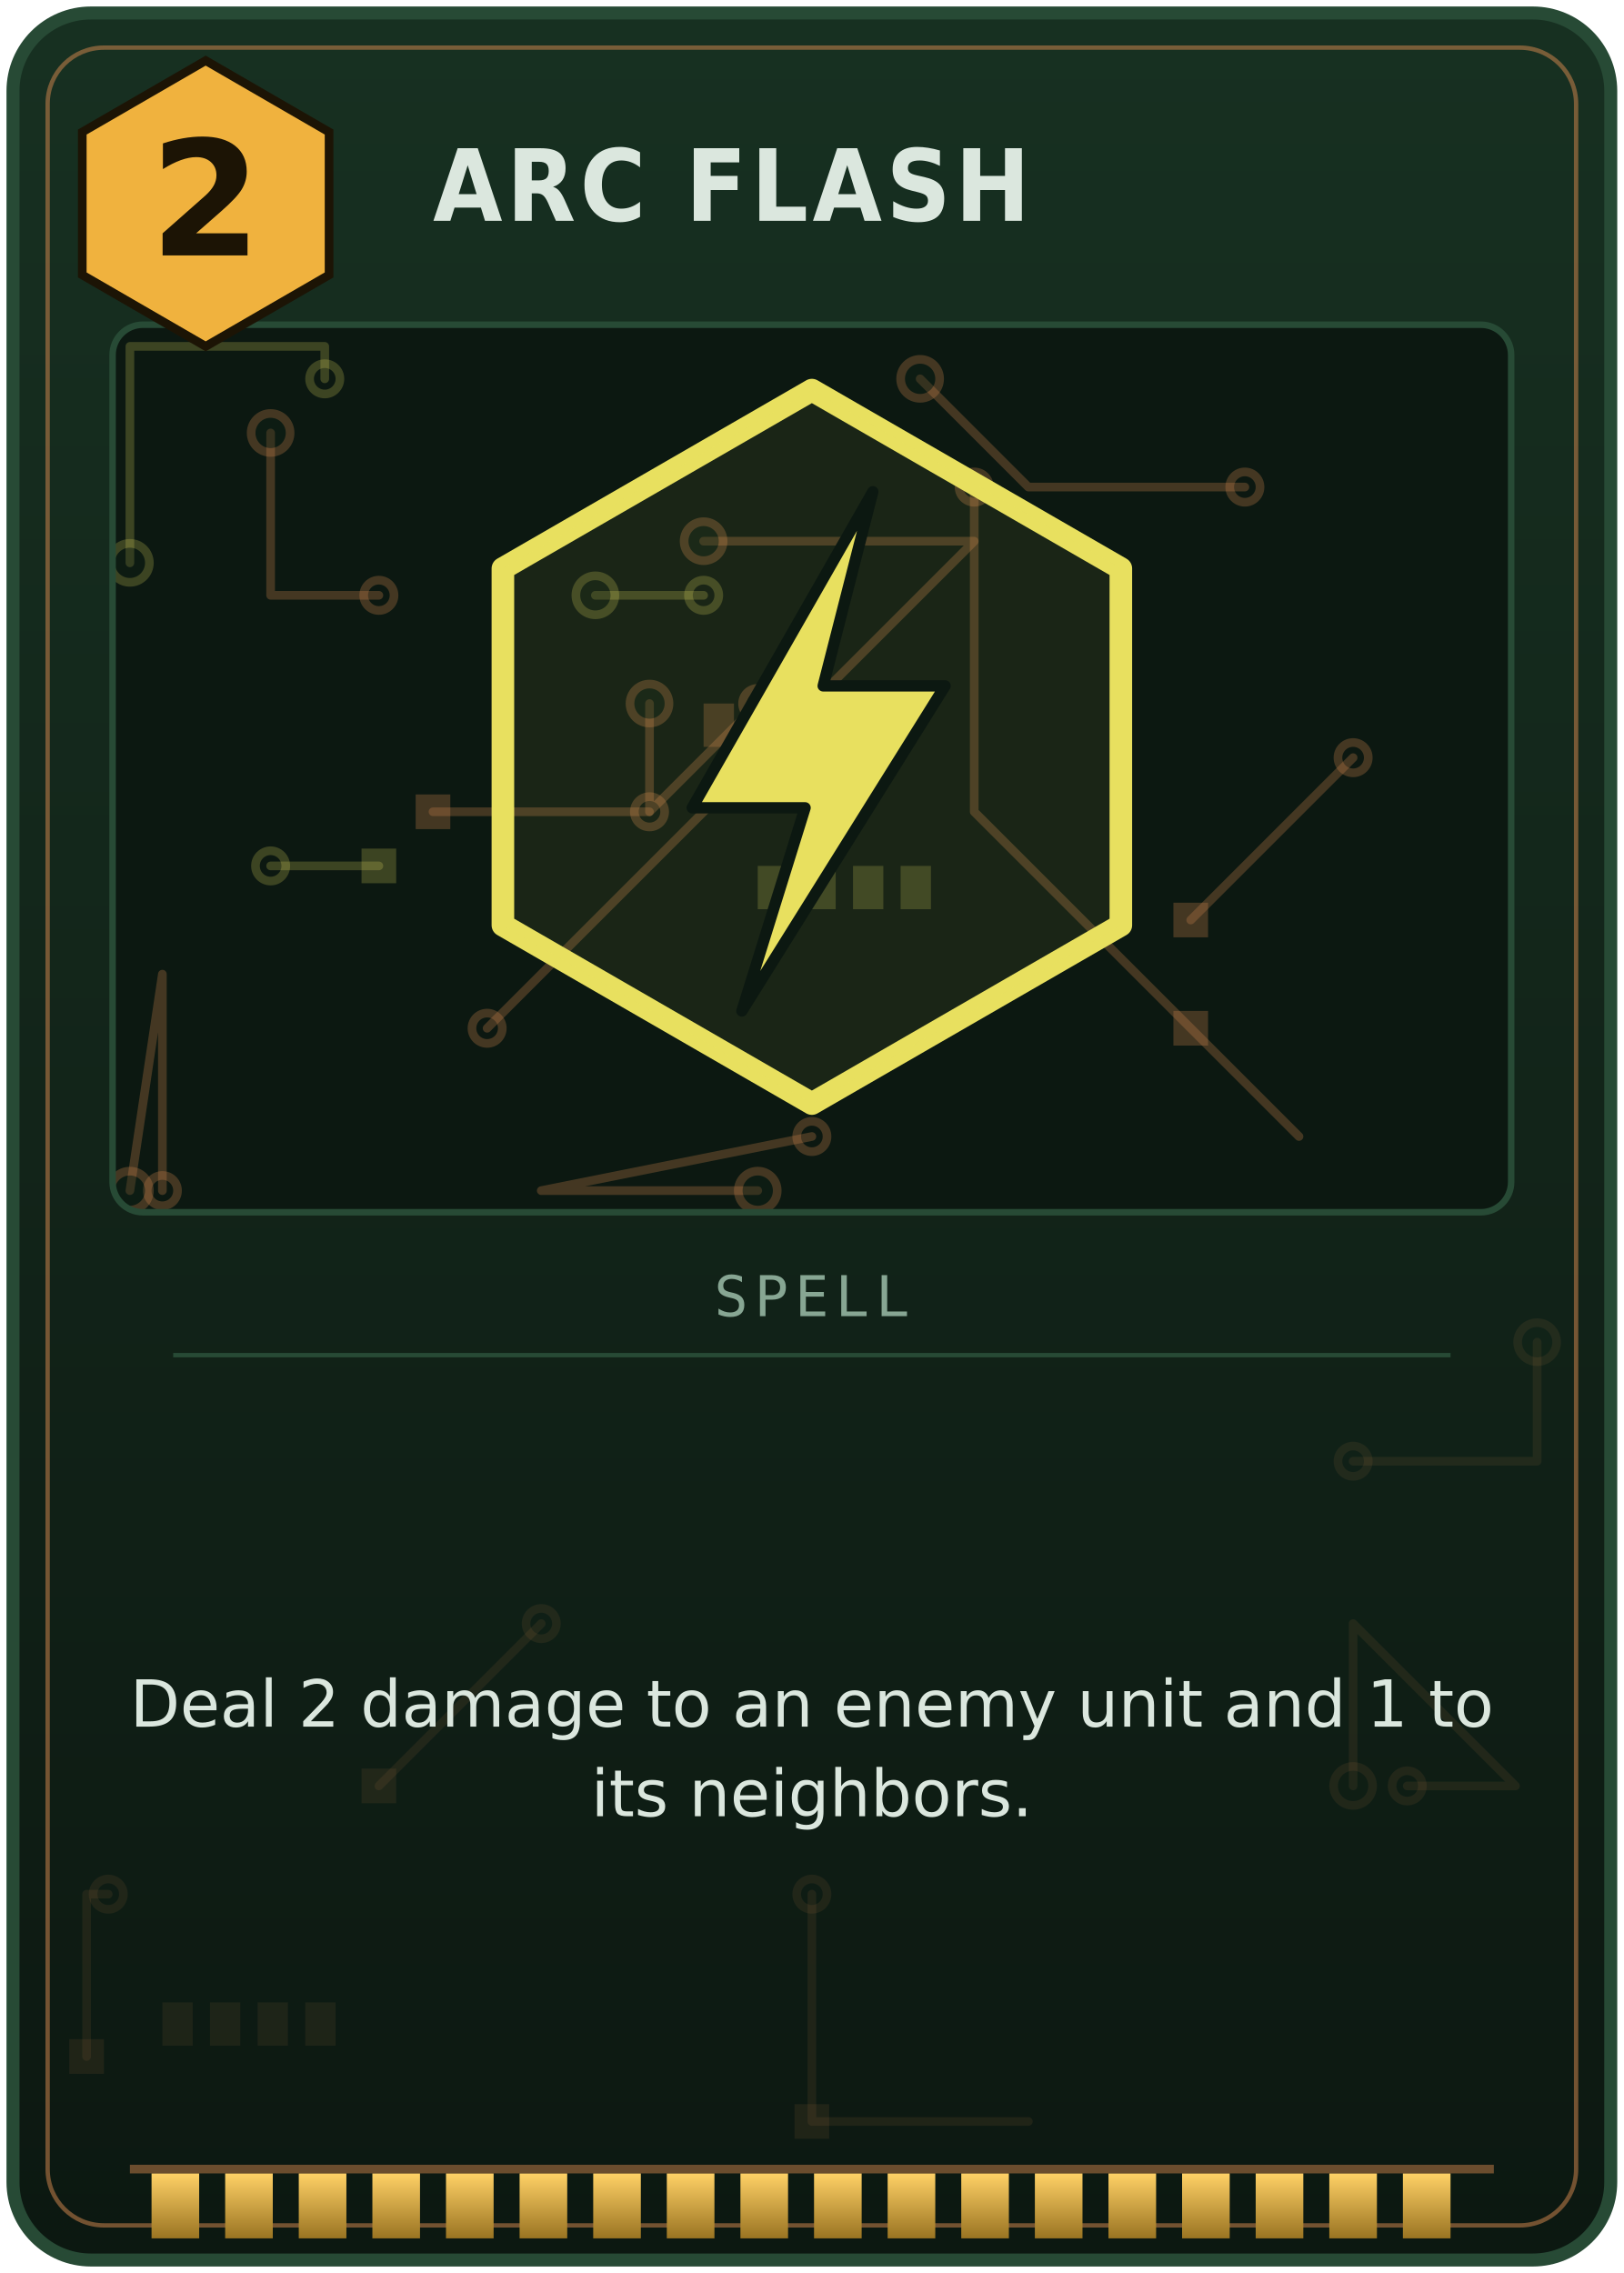
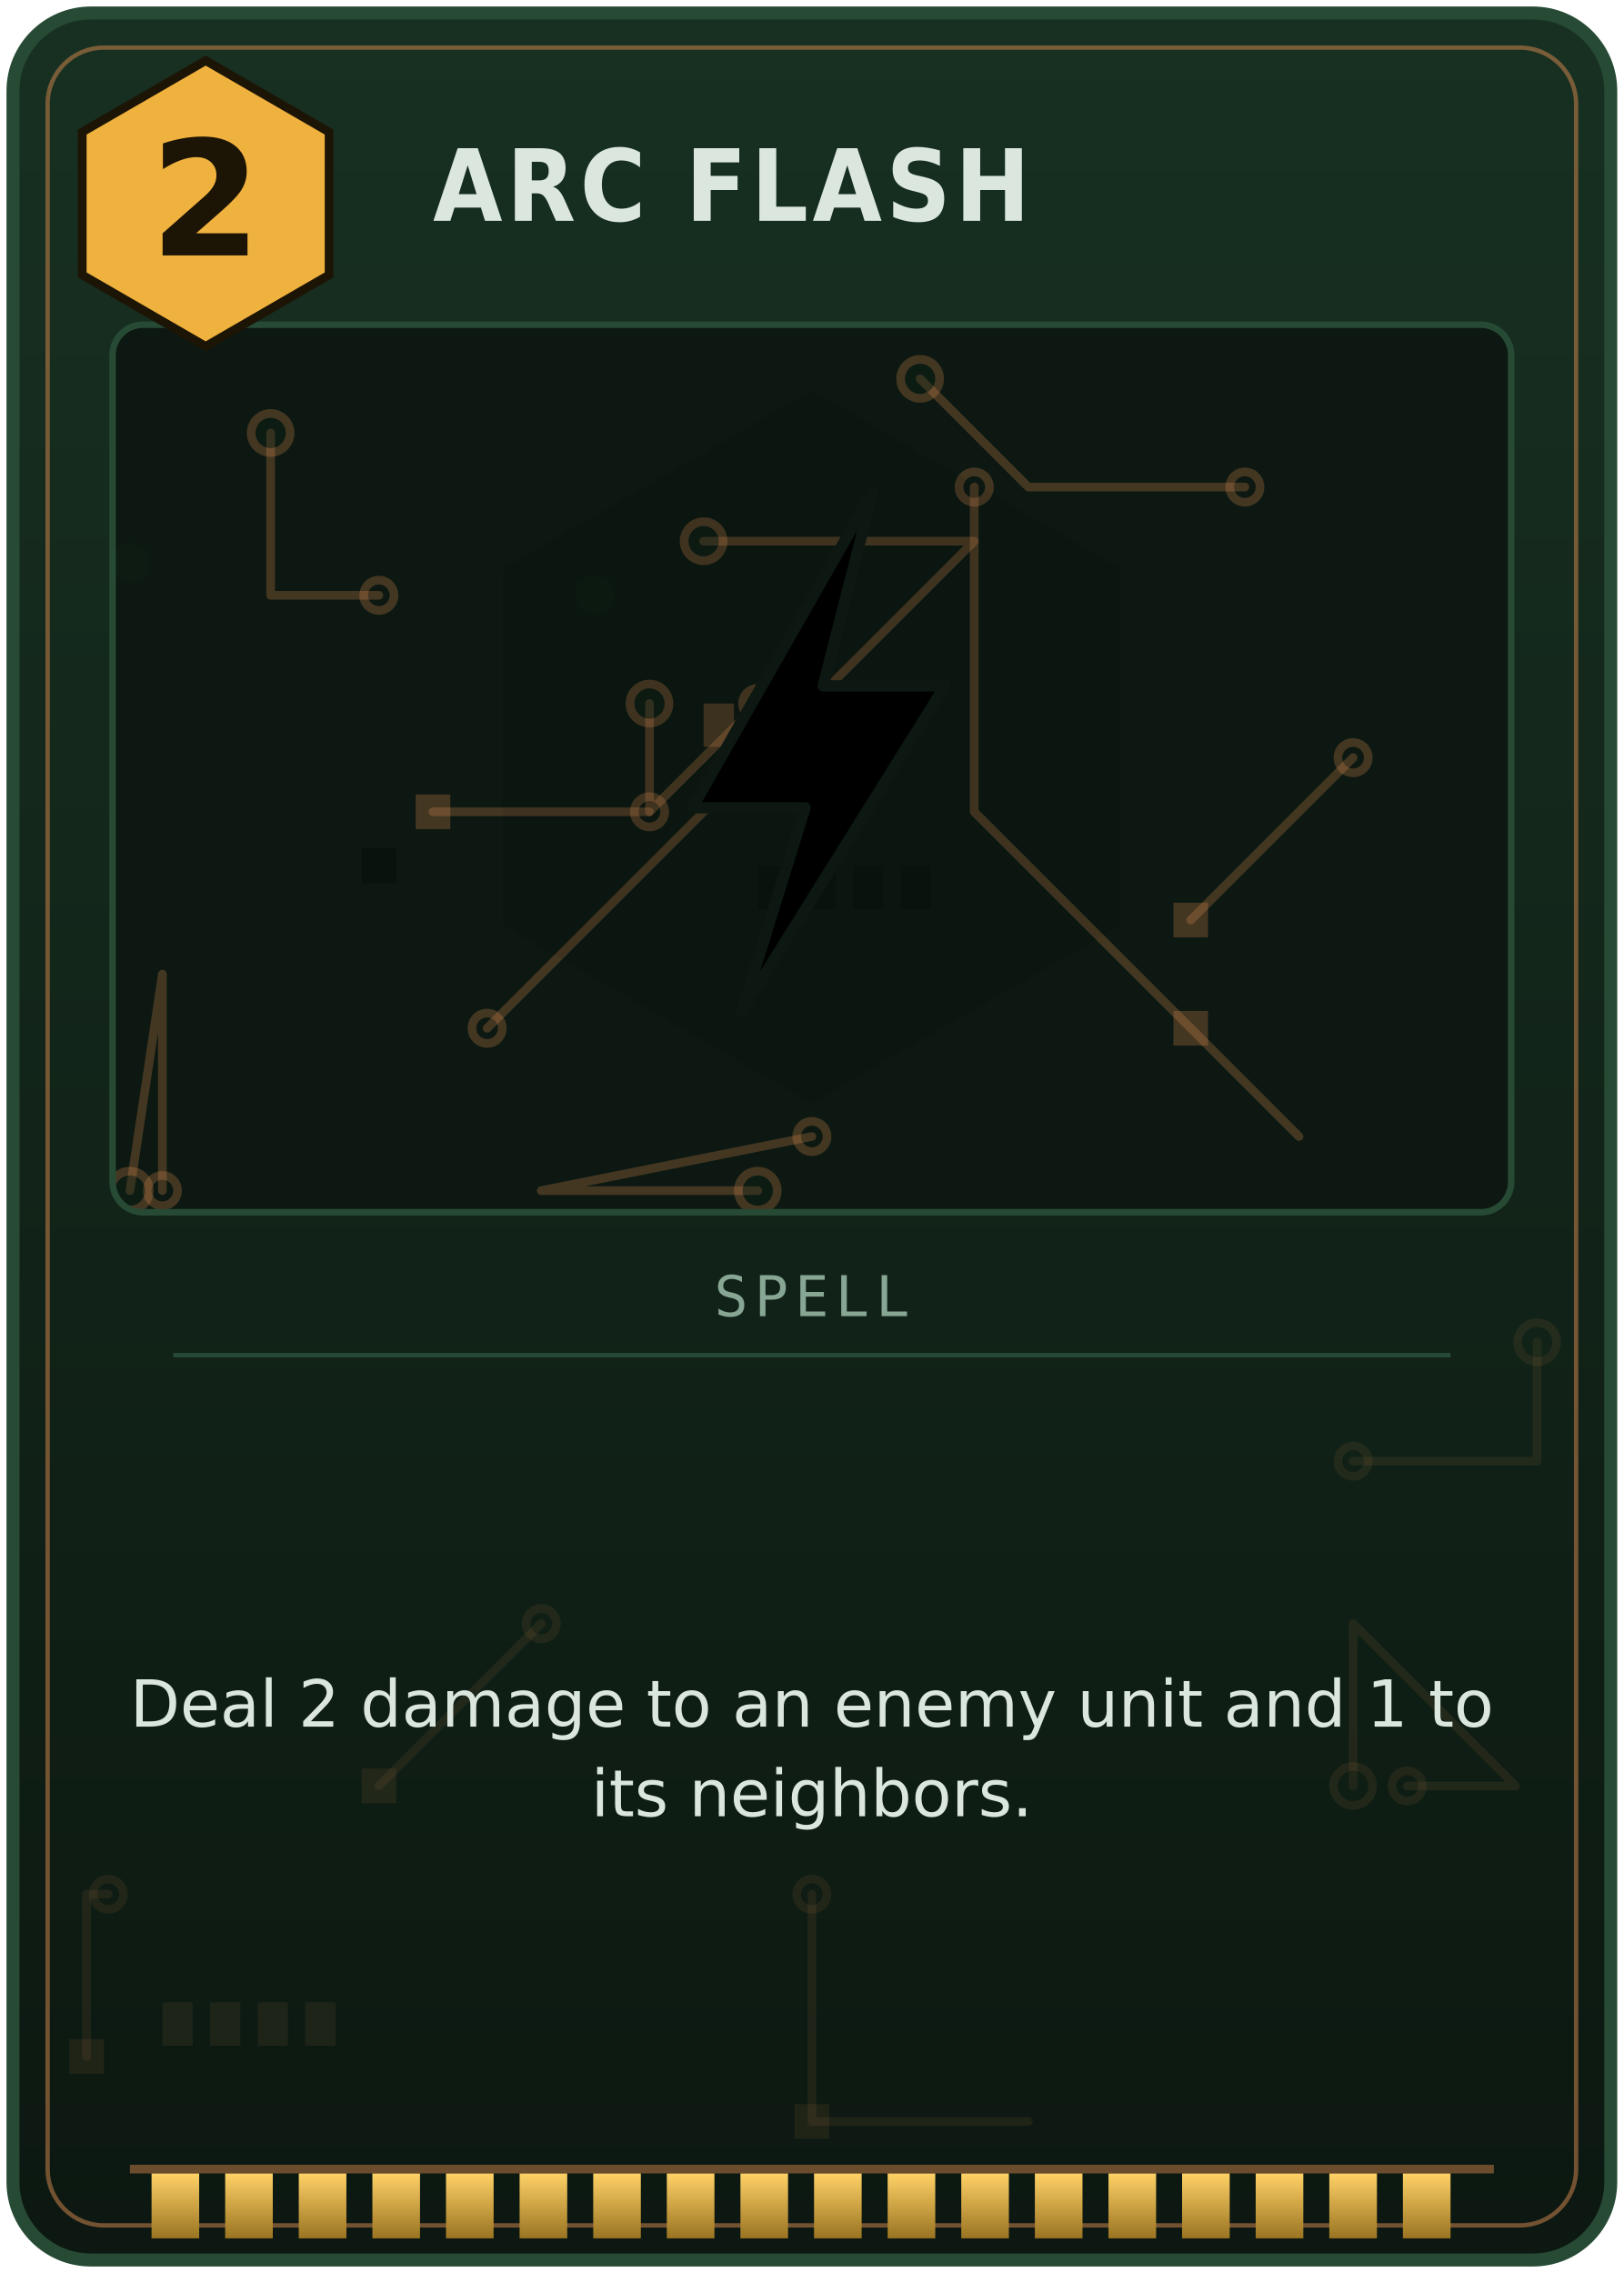
<svg xmlns="http://www.w3.org/2000/svg" width="750" height="1050" viewBox="0 0 750 1050">
  <defs>
    <linearGradient id="bggrad" x1="0" y1="0" x2="0" y2="1">
      <stop offset="0" stop-color="#173021" />
      <stop offset="0.5" stop-color="#122419" />
      <stop offset="1" stop-color="#0c1811" />
    </linearGradient>
    <linearGradient id="guldgrad" x1="0" y1="0" x2="0" y2="1">
      <stop offset="0" stop-color="#ffd166" />
      <stop offset="1" stop-color="#9a7422" />
    </linearGradient>
    <clipPath id="artclip">
      <rect x="52" y="150" width="646" height="410" rx="14" />
    </clipPath>
  </defs>
  <rect x="6" y="6" width="738" height="1038" rx="36" fill="url(#bggrad)" stroke="#274a35" stroke-width="6" />
  <rect x="22" y="22" width="706" height="1006" rx="26" fill="none" stroke="#c9814a" stroke-width="2" opacity="0.55" />
  <circle cx="625" cy="675" r="7" fill="none" stroke="#c9814a" stroke-width="4" opacity="0.1" />
  <path d="M 625 675 L 710 675 L 710 620 L 710 620" fill="none" stroke="#c9814a" stroke-width="4" stroke-linecap="round" stroke-linejoin="round" opacity="0.1" />
  <circle cx="710" cy="620" r="9" fill="#122419" stroke="#c9814a" stroke-width="4" opacity="0.1" />
  <circle cx="375" cy="875" r="7" fill="none" stroke="#c9814a" stroke-width="4" opacity="0.1" />
  <path d="M 375 875 L 375 980 L 475 980 L 375 980" fill="none" stroke="#c9814a" stroke-width="4" stroke-linecap="round" stroke-linejoin="round" opacity="0.1" />
  <rect x="367" y="972" width="16" height="16" fill="#c9814a" opacity="0.1" />
  <circle cx="250" cy="750" r="7" fill="none" stroke="#c9814a" stroke-width="4" opacity="0.1" />
  <path d="M 250 750 L 175 825" fill="none" stroke="#c9814a" stroke-width="4" stroke-linecap="round" stroke-linejoin="round" opacity="0.1" />
  <rect x="167" y="817" width="16" height="16" fill="#c9814a" opacity="0.1" />
  <circle cx="50" cy="875" r="7" fill="none" stroke="#c9814a" stroke-width="4" opacity="0.1" />
  <path d="M 50 875 L 40 875 L 40 950" fill="none" stroke="#c9814a" stroke-width="4" stroke-linecap="round" stroke-linejoin="round" opacity="0.1" />
  <rect x="32" y="942" width="16" height="16" fill="#c9814a" opacity="0.1" />
  <circle cx="650" cy="825" r="7" fill="none" stroke="#c9814a" stroke-width="4" opacity="0.1" />
  <path d="M 650 825 L 700 825 L 625 750 L 625 825" fill="none" stroke="#c9814a" stroke-width="4" stroke-linecap="round" stroke-linejoin="round" opacity="0.1" />
  <circle cx="625" cy="825" r="9" fill="#122419" stroke="#c9814a" stroke-width="4" opacity="0.1" />
  <rect x="75" y="925" width="14" height="20" fill="#c9814a" opacity="0.09" />
  <rect x="97" y="925" width="14" height="20" fill="#c9814a" opacity="0.09" />
  <rect x="119" y="925" width="14" height="20" fill="#c9814a" opacity="0.09" />
  <rect x="141" y="925" width="14" height="20" fill="#c9814a" opacity="0.09" />
  <g clip-path="url(#artclip)">
    <rect x="52" y="150" width="646" height="410" fill="#0c1811" />
    <circle cx="450" cy="225" r="7" fill="none" stroke="#c9814a" stroke-width="4" opacity="0.3" />
    <path d="M 450 225 L 450 375 L 600 525 L 550 475" fill="none" stroke="#c9814a" stroke-width="4" stroke-linecap="round" stroke-linejoin="round" opacity="0.3" />
    <rect x="542" y="467" width="16" height="16" fill="#c9814a" opacity="0.3" />
    <circle cx="225" cy="475" r="7" fill="none" stroke="#c9814a" stroke-width="4" opacity="0.3" />
    <path d="M 225 475 L 325 375 L 450 250 L 325 250" fill="none" stroke="#c9814a" stroke-width="4" stroke-linecap="round" stroke-linejoin="round" opacity="0.3" />
    <circle cx="325" cy="250" r="9" fill="#122419" stroke="#c9814a" stroke-width="4" opacity="0.3" />
    <circle cx="575" cy="225" r="7" fill="none" stroke="#c9814a" stroke-width="4" opacity="0.3" />
    <path d="M 575 225 L 475 225 L 425 175" fill="none" stroke="#c9814a" stroke-width="4" stroke-linecap="round" stroke-linejoin="round" opacity="0.3" />
    <circle cx="425" cy="175" r="9" fill="#122419" stroke="#c9814a" stroke-width="4" opacity="0.3" />
    <circle cx="350" cy="325" r="7" fill="none" stroke="#c9814a" stroke-width="4" opacity="0.3" />
    <path d="M 350 325 L 300 375 L 300 325" fill="none" stroke="#c9814a" stroke-width="4" stroke-linecap="round" stroke-linejoin="round" opacity="0.3" />
    <circle cx="300" cy="325" r="9" fill="#122419" stroke="#c9814a" stroke-width="4" opacity="0.3" />
    <circle cx="175" cy="275" r="7" fill="none" stroke="#c9814a" stroke-width="4" opacity="0.3" />
    <path d="M 175 275 L 125 275 L 125 200" fill="none" stroke="#c9814a" stroke-width="4" stroke-linecap="round" stroke-linejoin="round" opacity="0.3" />
    <circle cx="125" cy="200" r="9" fill="#122419" stroke="#c9814a" stroke-width="4" opacity="0.3" />
    <circle cx="375" cy="525" r="7" fill="none" stroke="#c9814a" stroke-width="4" opacity="0.3" />
    <path d="M 375 525 L 250 550 L 350 550" fill="none" stroke="#c9814a" stroke-width="4" stroke-linecap="round" stroke-linejoin="round" opacity="0.3" />
    <circle cx="350" cy="550" r="9" fill="#122419" stroke="#c9814a" stroke-width="4" opacity="0.3" />
    <circle cx="300" cy="375" r="7" fill="none" stroke="#c9814a" stroke-width="4" opacity="0.3" />
    <path d="M 300 375 L 200 375" fill="none" stroke="#c9814a" stroke-width="4" stroke-linecap="round" stroke-linejoin="round" opacity="0.3" />
    <rect x="192" y="367" width="16" height="16" fill="#c9814a" opacity="0.3" />
    <circle cx="625" cy="350" r="7" fill="none" stroke="#c9814a" stroke-width="4" opacity="0.3" />
    <path d="M 625 350 L 550 425" fill="none" stroke="#c9814a" stroke-width="4" stroke-linecap="round" stroke-linejoin="round" opacity="0.3" />
    <rect x="542" y="417" width="16" height="16" fill="#c9814a" opacity="0.3" />
    <circle cx="75" cy="550" r="7" fill="none" stroke="#c9814a" stroke-width="4" opacity="0.3" />
    <path d="M 75 550 L 75 450 L 60 550 L 60 550" fill="none" stroke="#c9814a" stroke-width="4" stroke-linecap="round" stroke-linejoin="round" opacity="0.3" />
    <circle cx="60" cy="550" r="9" fill="#122419" stroke="#c9814a" stroke-width="4" opacity="0.3" />
    <rect x="325" y="325" width="14" height="20" fill="#c9814a" opacity="0.27" />
    <rect x="347" y="325" width="14" height="20" fill="#c9814a" opacity="0.27" />
    <rect x="369" y="325" width="14" height="20" fill="#c9814a" opacity="0.27" />
    <rect x="391" y="325" width="14" height="20" fill="#c9814a" opacity="0.27" />
-     <circle cx="325" cy="275" r="7" fill="none" stroke="#e8e05f" stroke-width="4" opacity="0.22" />
-     <path d="M 325 275 L 275 275" fill="none" stroke="#e8e05f" stroke-width="4" stroke-linecap="round" stroke-linejoin="round" opacity="0.22" />
-     <circle cx="275" cy="275" r="9" fill="#122419" stroke="#e8e05f" stroke-width="4" opacity="0.22" />
-     <circle cx="125" cy="400" r="7" fill="none" stroke="#e8e05f" stroke-width="4" opacity="0.22" />
-     <path d="M 125 400 L 175 400" fill="none" stroke="#e8e05f" stroke-width="4" stroke-linecap="round" stroke-linejoin="round" opacity="0.22" />
-     <rect x="167" y="392" width="16" height="16" fill="#e8e05f" opacity="0.22" />
-     <circle cx="150" cy="175" r="7" fill="none" stroke="#e8e05f" stroke-width="4" opacity="0.22" />
-     <path d="M 150 175 L 150 160 L 60 160 L 60 260" fill="none" stroke="#e8e05f" stroke-width="4" stroke-linecap="round" stroke-linejoin="round" opacity="0.22" />
-     <circle cx="60" cy="260" r="9" fill="#122419" stroke="#e8e05f" stroke-width="4" opacity="0.22" />
-     <rect x="350" y="400" width="14" height="20" fill="#e8e05f" opacity="0.198" />
-     <rect x="372" y="400" width="14" height="20" fill="#e8e05f" opacity="0.198" />
-     <rect x="394" y="400" width="14" height="20" fill="#e8e05f" opacity="0.198" />
-     <rect x="416" y="400" width="14" height="20" fill="#e8e05f" opacity="0.198" />
+     <circle cx="325" cy="275" r="7" fill="none" stroke="undefined" stroke-width="4" opacity="0.22" />
+     <path d="M 325 275 L 275 275" fill="none" stroke="undefined" stroke-width="4" stroke-linecap="round" stroke-linejoin="round" opacity="0.22" />
+     <circle cx="275" cy="275" r="9" fill="#122419" stroke="undefined" stroke-width="4" opacity="0.22" />
+     <circle cx="125" cy="400" r="7" fill="none" stroke="undefined" stroke-width="4" opacity="0.22" />
+     <path d="M 125 400 L 175 400" fill="none" stroke="undefined" stroke-width="4" stroke-linecap="round" stroke-linejoin="round" opacity="0.22" />
+     <rect x="167" y="392" width="16" height="16" fill="undefined" opacity="0.22" />
+     <circle cx="150" cy="175" r="7" fill="none" stroke="undefined" stroke-width="4" opacity="0.22" />
+     <path d="M 150 175 L 150 160 L 60 160 L 60 260" fill="none" stroke="undefined" stroke-width="4" stroke-linecap="round" stroke-linejoin="round" opacity="0.22" />
+     <circle cx="60" cy="260" r="9" fill="#122419" stroke="undefined" stroke-width="4" opacity="0.22" />
+     <rect x="350" y="400" width="14" height="20" fill="undefined" opacity="0.198" />
+     <rect x="372" y="400" width="14" height="20" fill="undefined" opacity="0.198" />
+     <rect x="394" y="400" width="14" height="20" fill="undefined" opacity="0.198" />
+     <rect x="416" y="400" width="14" height="20" fill="undefined" opacity="0.198" />
    <g transform="translate(375 345) scale(1.043) translate(-375 -345)">
-       <polygon points="511.832,266 511.832,424 375,503 238.168,424 238.168,266 375,187" fill="none" stroke="#e8e05f" stroke-width="10" stroke-linejoin="round" />
-       <polygon points="511.832,266 511.832,424 375,503 238.168,424 238.168,266 375,187" fill="#e8e05f" opacity="0.07" />
-       <path d="M 402 232 L 322 372 L 372 372 L 344 462 L 434 318 L 380 318 Z" fill="#e8e05f" stroke="#0c1811" stroke-width="5" stroke-linejoin="round" />
+       <polygon points="511.832,266 511.832,424 375,503 238.168,424 238.168,266 375,187" fill="none" stroke="undefined" stroke-width="10" stroke-linejoin="round" />
+       <polygon points="511.832,266 511.832,424 375,503 238.168,424 238.168,266 375,187" fill="undefined" opacity="0.07" />
+       <path d="M 402 232 L 322 372 L 372 372 L 344 462 L 434 318 L 380 318 Z" fill="undefined" stroke="#0c1811" stroke-width="5" stroke-linejoin="round" />
    </g>
  </g>
  <rect x="52" y="150" width="646" height="410" rx="14" fill="none" stroke="#274a35" stroke-width="3" />
  <text x="200" y="102" font-family="DejaVu Sans Condensed" font-weight="bold" font-size="46" letter-spacing="2" fill="#dbe7de">ARC FLASH</text>
  <polygon points="95,28 152,61 152,127 95,160 38,127 38,61" fill="#f0b23e" stroke="#1c1405" stroke-width="4" />
  <text x="95" y="118" text-anchor="middle" font-family="DejaVu Sans" font-weight="bold" font-size="74" fill="#1c1405">2</text>
  <text x="375" y="608" text-anchor="middle" font-family="DejaVu Sans Mono" font-size="26" letter-spacing="3" fill="#87a693">SPELL</text>
  <line x1="80" y1="626" x2="670" y2="626" stroke="#274a35" stroke-width="2" />
  <text x="375" y="797.6" text-anchor="middle" font-family="DejaVu Sans" font-size="30" fill="#dbe7de">Deal 2 damage to an enemy unit and 1 to</text>
  <text x="375" y="839.0" text-anchor="middle" font-family="DejaVu Sans" font-size="30" fill="#dbe7de">its neighbors.</text>
  <rect x="70" y="1004" width="22" height="30" fill="url(#guldgrad)" />
  <rect x="104" y="1004" width="22" height="30" fill="url(#guldgrad)" />
  <rect x="138" y="1004" width="22" height="30" fill="url(#guldgrad)" />
  <rect x="172" y="1004" width="22" height="30" fill="url(#guldgrad)" />
  <rect x="206" y="1004" width="22" height="30" fill="url(#guldgrad)" />
  <rect x="240" y="1004" width="22" height="30" fill="url(#guldgrad)" />
  <rect x="274" y="1004" width="22" height="30" fill="url(#guldgrad)" />
  <rect x="308" y="1004" width="22" height="30" fill="url(#guldgrad)" />
  <rect x="342" y="1004" width="22" height="30" fill="url(#guldgrad)" />
  <rect x="376" y="1004" width="22" height="30" fill="url(#guldgrad)" />
  <rect x="410" y="1004" width="22" height="30" fill="url(#guldgrad)" />
  <rect x="444" y="1004" width="22" height="30" fill="url(#guldgrad)" />
  <rect x="478" y="1004" width="22" height="30" fill="url(#guldgrad)" />
  <rect x="512" y="1004" width="22" height="30" fill="url(#guldgrad)" />
  <rect x="546" y="1004" width="22" height="30" fill="url(#guldgrad)" />
  <rect x="580" y="1004" width="22" height="30" fill="url(#guldgrad)" />
  <rect x="614" y="1004" width="22" height="30" fill="url(#guldgrad)" />
  <rect x="648" y="1004" width="22" height="30" fill="url(#guldgrad)" />
  <rect x="60" y="1000" width="630" height="4" fill="#c9814a" opacity="0.5" />
</svg>
